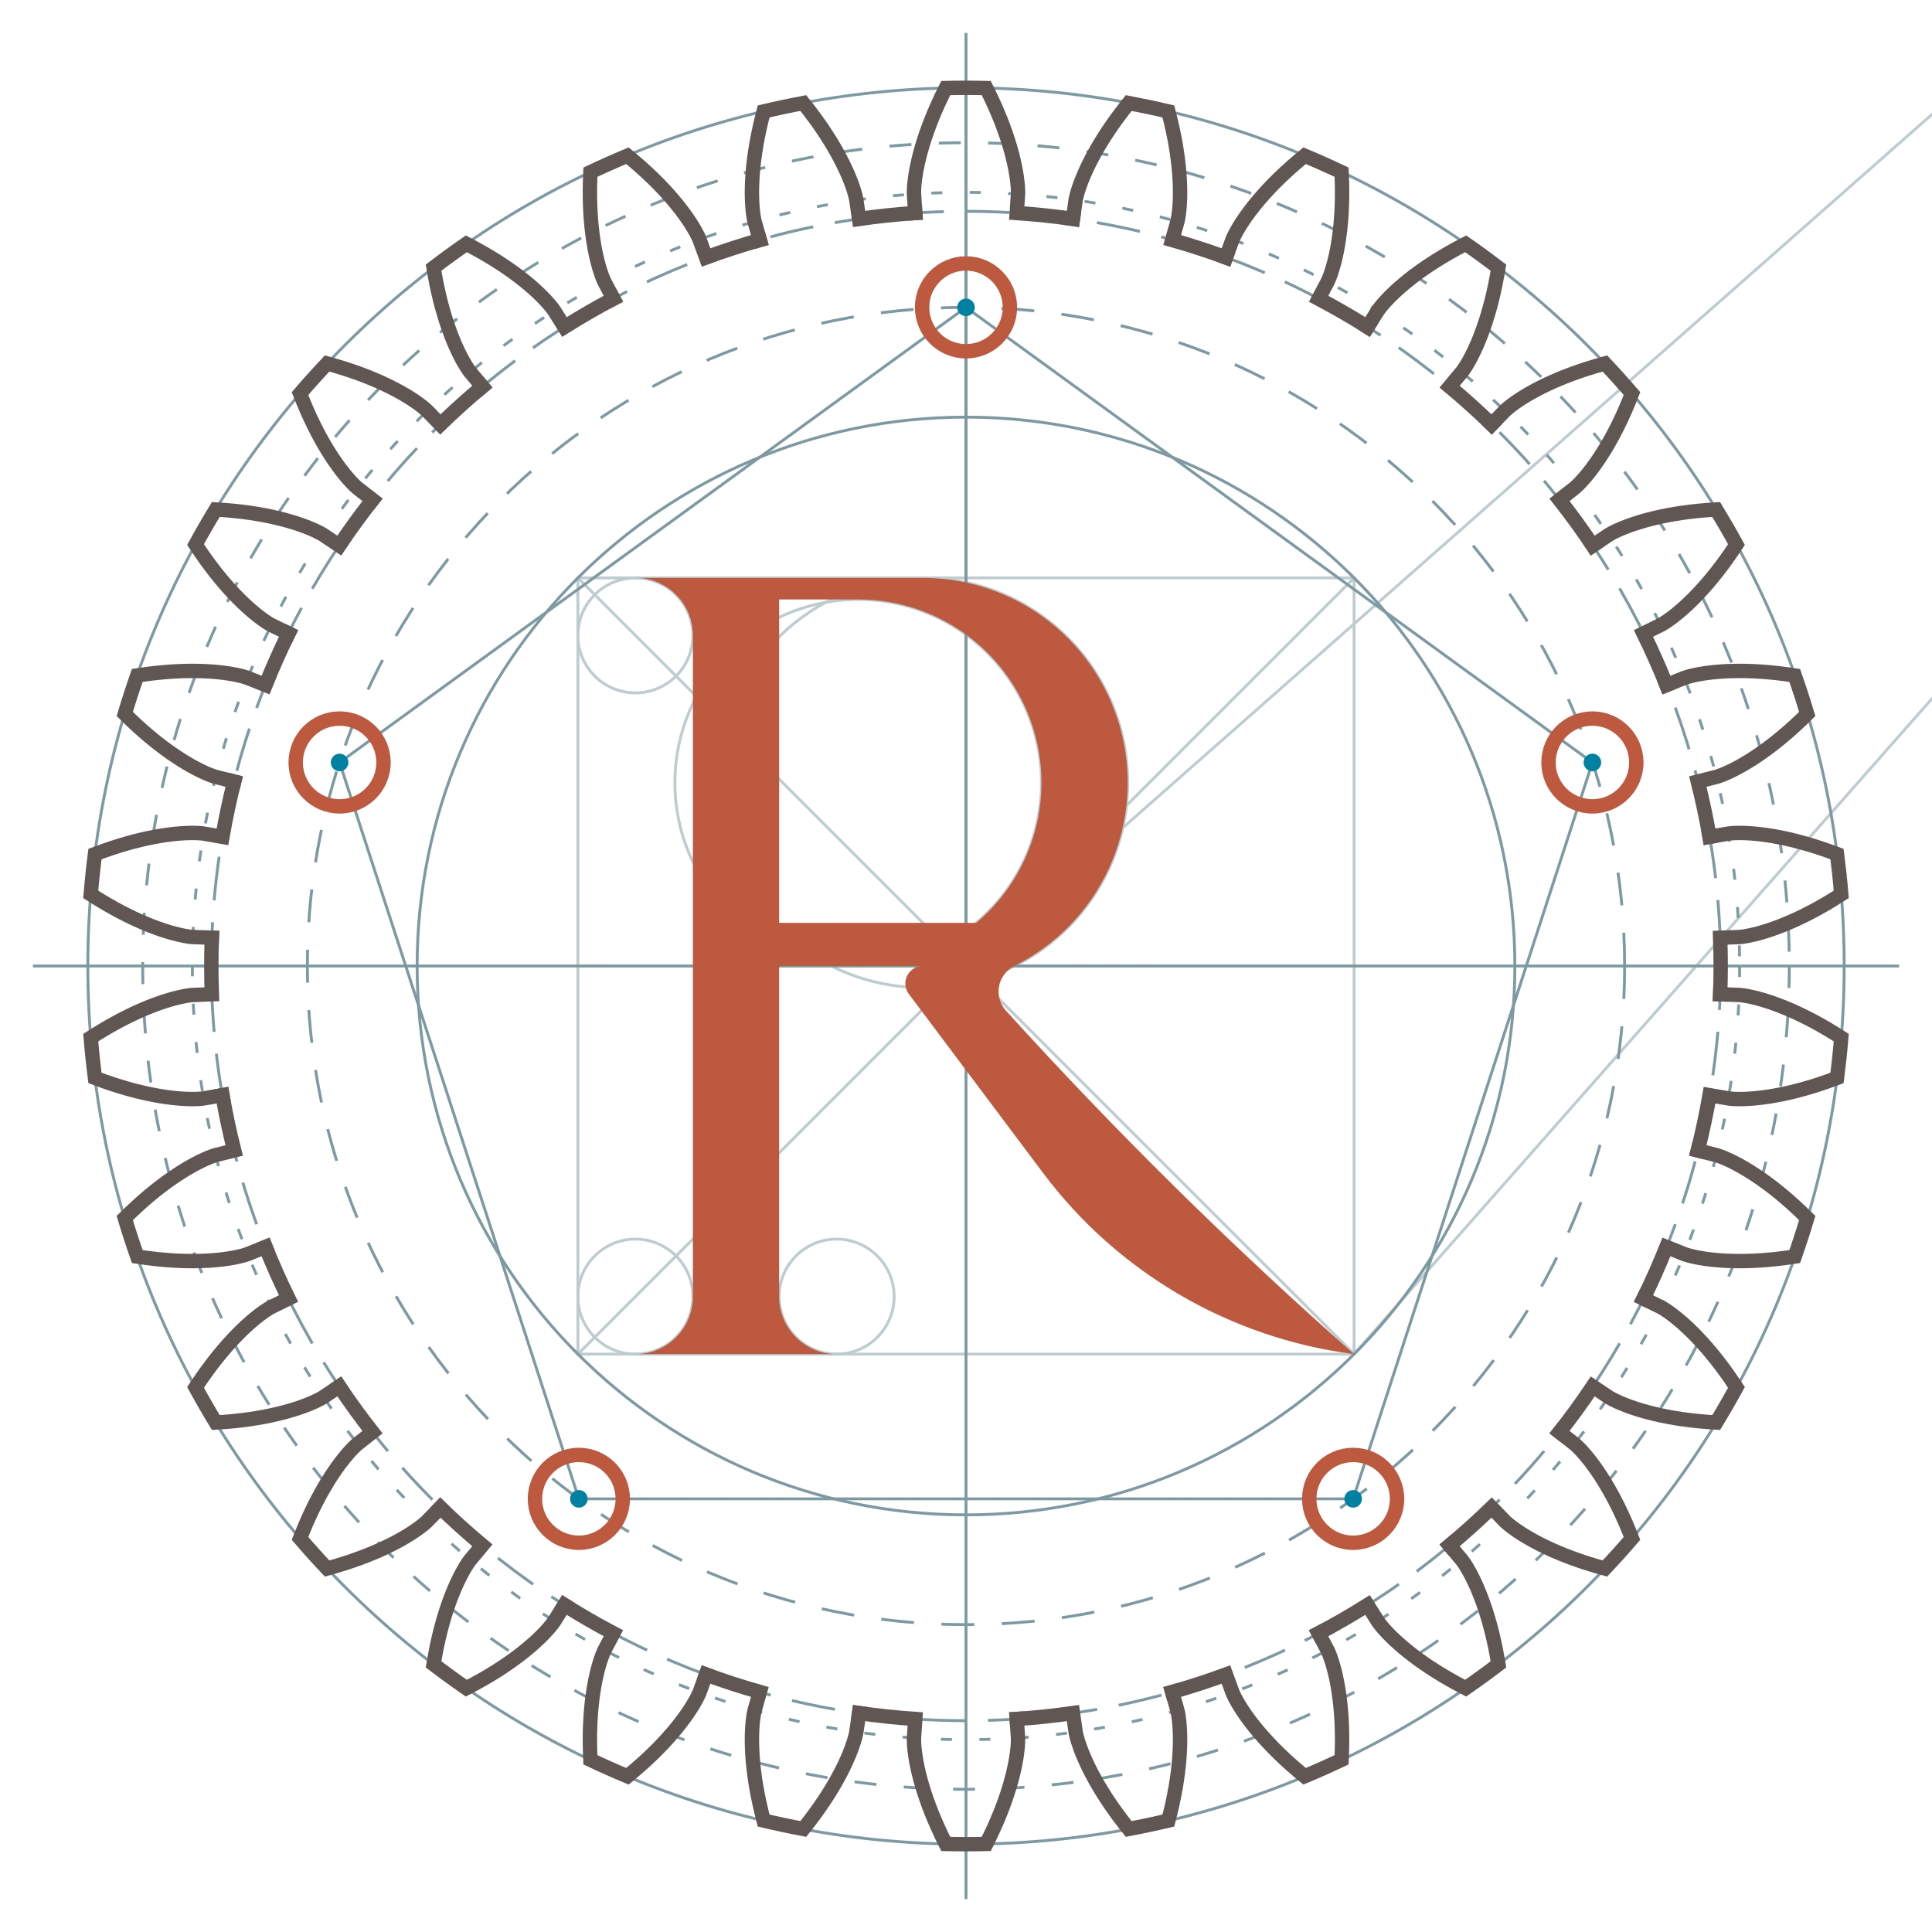
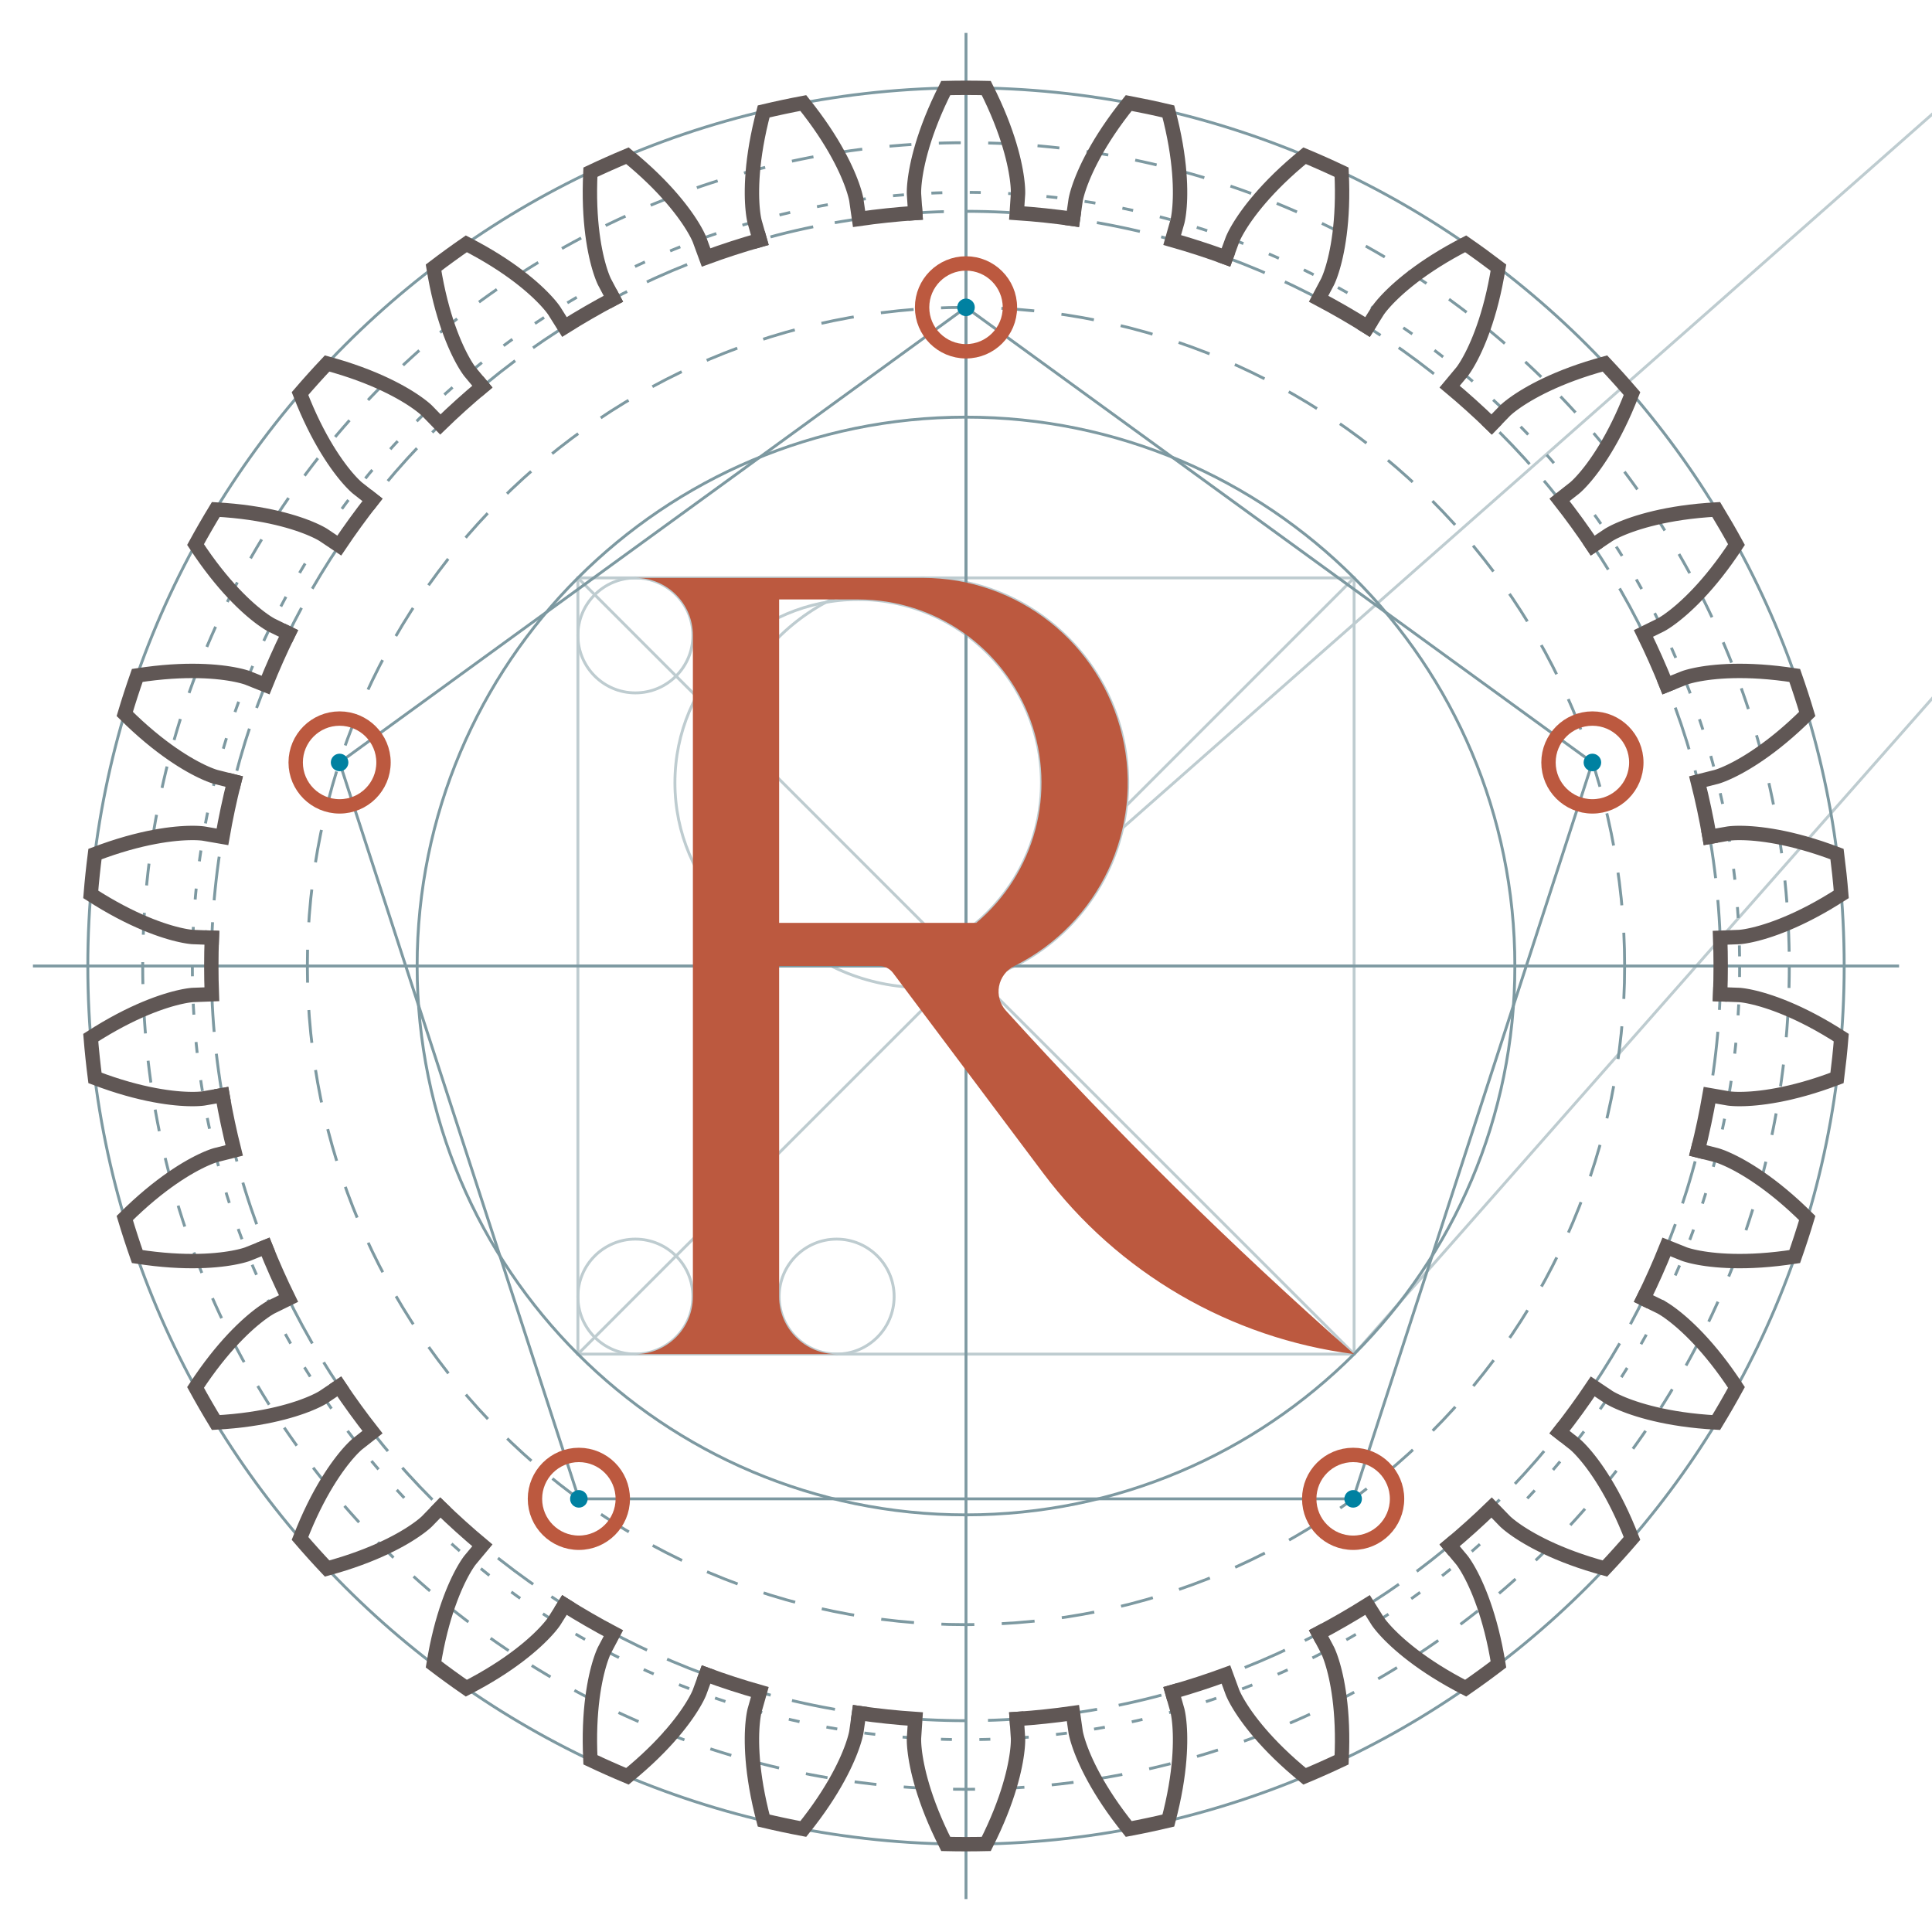
<svg xmlns="http://www.w3.org/2000/svg" width="1024" height="1024" viewBox="-176 -176 352 352" role="img" aria-labelledby="title desc">
  <style>.primary{stroke:#605755}.accent{stroke:#bc593f}.accent-fill{fill:#bc593f}.signal{fill:#0081a1}.guide{stroke:#7d99a1}
@media(prefers-color-scheme:dark){.primary{stroke:#9d9390}.accent{stroke:#ba573d}.accent-fill{fill:#ba573d}.signal{fill:#007f9e}.guide{stroke:#435e65}}</style>
  <defs>
    <path id="tooth" d="M -9.242,-137.189 L -9.474,-140.635 L -9.476,-140.67 L -9.479,-140.776 L -9.481,-140.953 L -9.478,-141.2 L -9.468,-141.517 L -9.446,-141.905 L -9.41,-142.362 L -9.356,-142.889 L -9.283,-143.485 L -9.185,-144.148 L -9.062,-144.879 L -8.908,-145.677 L -8.722,-146.539 L -8.5,-147.466 L -8.239,-148.456 L -7.937,-149.508 L -7.591,-150.62 L -7.197,-151.791 L -6.753,-153.019 L -6.256,-154.303 L -5.703,-155.641 L -5.093,-157.03 L -4.421,-158.47 L -3.687,-159.958 A 160 160 0 0 1 3.687,-159.958 L 4.421,-158.47 L 5.093,-157.03 L 5.703,-155.641 L 6.256,-154.303 L 6.753,-153.019 L 7.197,-151.791 L 7.591,-150.62 L 7.937,-149.508 L 8.239,-148.456 L 8.5,-147.466 L 8.722,-146.539 L 8.908,-145.677 L 9.062,-144.879 L 9.185,-144.148 L 9.283,-143.485 L 9.356,-142.889 L 9.41,-142.362 L 9.446,-141.905 L 9.468,-141.517 L 9.478,-141.2 L 9.481,-140.953 L 9.479,-140.776 L 9.476,-140.67 L 9.474,-140.635 L 9.242,-137.189 A 137.5 137.5 0 0 1 19.483,-136.113" />
  </defs>
  <g class="guide" fill="none" stroke-width="0.524">
    <path d="M -170 0 H 170 M 0 -170 V 170" />
    <circle r="160" />
    <circle r="150" stroke-dasharray="4 5" />
    <circle r="140.954" stroke-dasharray="2 5" />
    <circle r="137.5" stroke-dasharray="8 4" />
    <circle r="100" />
    <circle r="120" stroke-dasharray="6 5" />
    <polygon points="0,-120 114.127,-37.082 70.534,97.082 -70.534,97.082 -114.127,-37.082" />
    <path d="M 0 0 L 0,-160" />
    <g opacity="0.5">
      <rect x="-70.711" y="-70.711" width="141.421" height="141.421" />
      <path d="M -70.711 0 H 70.711 M -70.711 -70.711 L 70.711 70.711 M -70.711 70.711 L 70.711 -70.711 M 0,0 L 597.3,-526.589 M 597.3,-526.589 L 70.711,70.711" />
      <circle cx="-7.857" cy="-33.391" r="37.32" />
      <circle cx="-19.642" cy="-33.391" r="33.391" />
      <circle cx="-60.235" cy="-60.235" r="10.476" />
      <circle cx="-60.235" cy="60.235" r="10.476" />
      <circle cx="-23.57" cy="60.235" r="10.476" />
    </g>
  </g>
  <g class="primary" fill="none" stroke-width="2.619" stroke-linecap="square" stroke-linejoin="miter">
    <use href="#tooth" transform="rotate(0)" />
    <use href="#tooth" transform="rotate(12)" />
    <use href="#tooth" transform="rotate(24)" />
    <use href="#tooth" transform="rotate(36)" />
    <use href="#tooth" transform="rotate(48)" />
    <use href="#tooth" transform="rotate(60)" />
    <use href="#tooth" transform="rotate(72)" />
    <use href="#tooth" transform="rotate(84)" />
    <use href="#tooth" transform="rotate(96)" />
    <use href="#tooth" transform="rotate(108)" />
    <use href="#tooth" transform="rotate(120)" />
    <use href="#tooth" transform="rotate(132)" />
    <use href="#tooth" transform="rotate(144)" />
    <use href="#tooth" transform="rotate(156)" />
    <use href="#tooth" transform="rotate(168)" />
    <use href="#tooth" transform="rotate(180)" />
    <use href="#tooth" transform="rotate(192)" />
    <use href="#tooth" transform="rotate(204)" />
    <use href="#tooth" transform="rotate(216)" />
    <use href="#tooth" transform="rotate(228)" />
    <use href="#tooth" transform="rotate(240)" />
    <use href="#tooth" transform="rotate(252)" />
    <use href="#tooth" transform="rotate(264)" />
    <use href="#tooth" transform="rotate(276)" />
    <use href="#tooth" transform="rotate(288)" />
    <use href="#tooth" transform="rotate(300)" />
    <use href="#tooth" transform="rotate(312)" />
    <use href="#tooth" transform="rotate(324)" />
    <use href="#tooth" transform="rotate(336)" />
    <use href="#tooth" transform="rotate(348)" />
  </g>
  <g class="accent" fill="none" stroke-width="2.619" stroke-linecap="butt" stroke-linejoin="miter">
    <circle cx="0" cy="-120" r="8" />
    <circle cx="114.127" cy="-37.082" r="8" />
    <circle cx="70.534" cy="97.082" r="8" />
    <circle cx="-70.534" cy="97.082" r="8" />
    <circle cx="-114.127" cy="-37.082" r="8" />
  </g>
  <g class="accent-fill" stroke="none" fill-rule="evenodd">
-     <path d="M -7.857,-70.711 A 37.32 37.32 0 0 1 8.81,0 A 5.199 5.199 0 0 0 7.279,8.144 A 796.281 796.281 0 0 0 70.711,70.711 A 84.2 84.2 0 0 1 14.044,37.712 L -10.41,5.107 A 3.192 3.192 0 0 1 -7.857,0 H -34.046 V 60.235 A 10.476 10.476 0 0 0 -23.57,70.711 H -60.235 A 10.476 10.476 0 0 0 -49.759,60.235 V -60.235 A 10.476 10.476 0 0 0 -60.235,-70.711 H -70.711 H -7.857 Z M -34.046,-66.782 H -19.642 A 33.391 33.391 0 0 1 1.875,-7.857 H -34.046 Z" />
+     <path d="M -7.857,-70.711 A 37.32 37.32 0 0 1 8.81,0 A 5.199 5.199 0 0 0 7.279,8.144 A 796.281 796.281 0 0 0 70.711,70.711 A 84.2 84.2 0 0 1 14.044,37.712 L -13.283,1.277 A 3.192 3.192 0 0 0 -15.836,0 H -34.046 V 60.235 A 10.476 10.476 0 0 0 -23.57,70.711 H -60.235 A 10.476 10.476 0 0 0 -49.759,60.235 V -60.235 A 10.476 10.476 0 0 0 -60.235,-70.711 H -70.711 H -7.857 Z M -34.046,-66.782 H -19.642 A 33.391 33.391 0 0 1 1.875,-7.857 H -34.046 Z" />
  </g>
  <g class="signal">
    <circle cx="0" cy="-120" r="1.6" />
    <circle cx="114.127" cy="-37.082" r="1.6" />
    <circle cx="70.534" cy="97.082" r="1.6" />
    <circle cx="-70.534" cy="97.082" r="1.6" />
    <circle cx="-114.127" cy="-37.082" r="1.6" />
  </g>
</svg>
